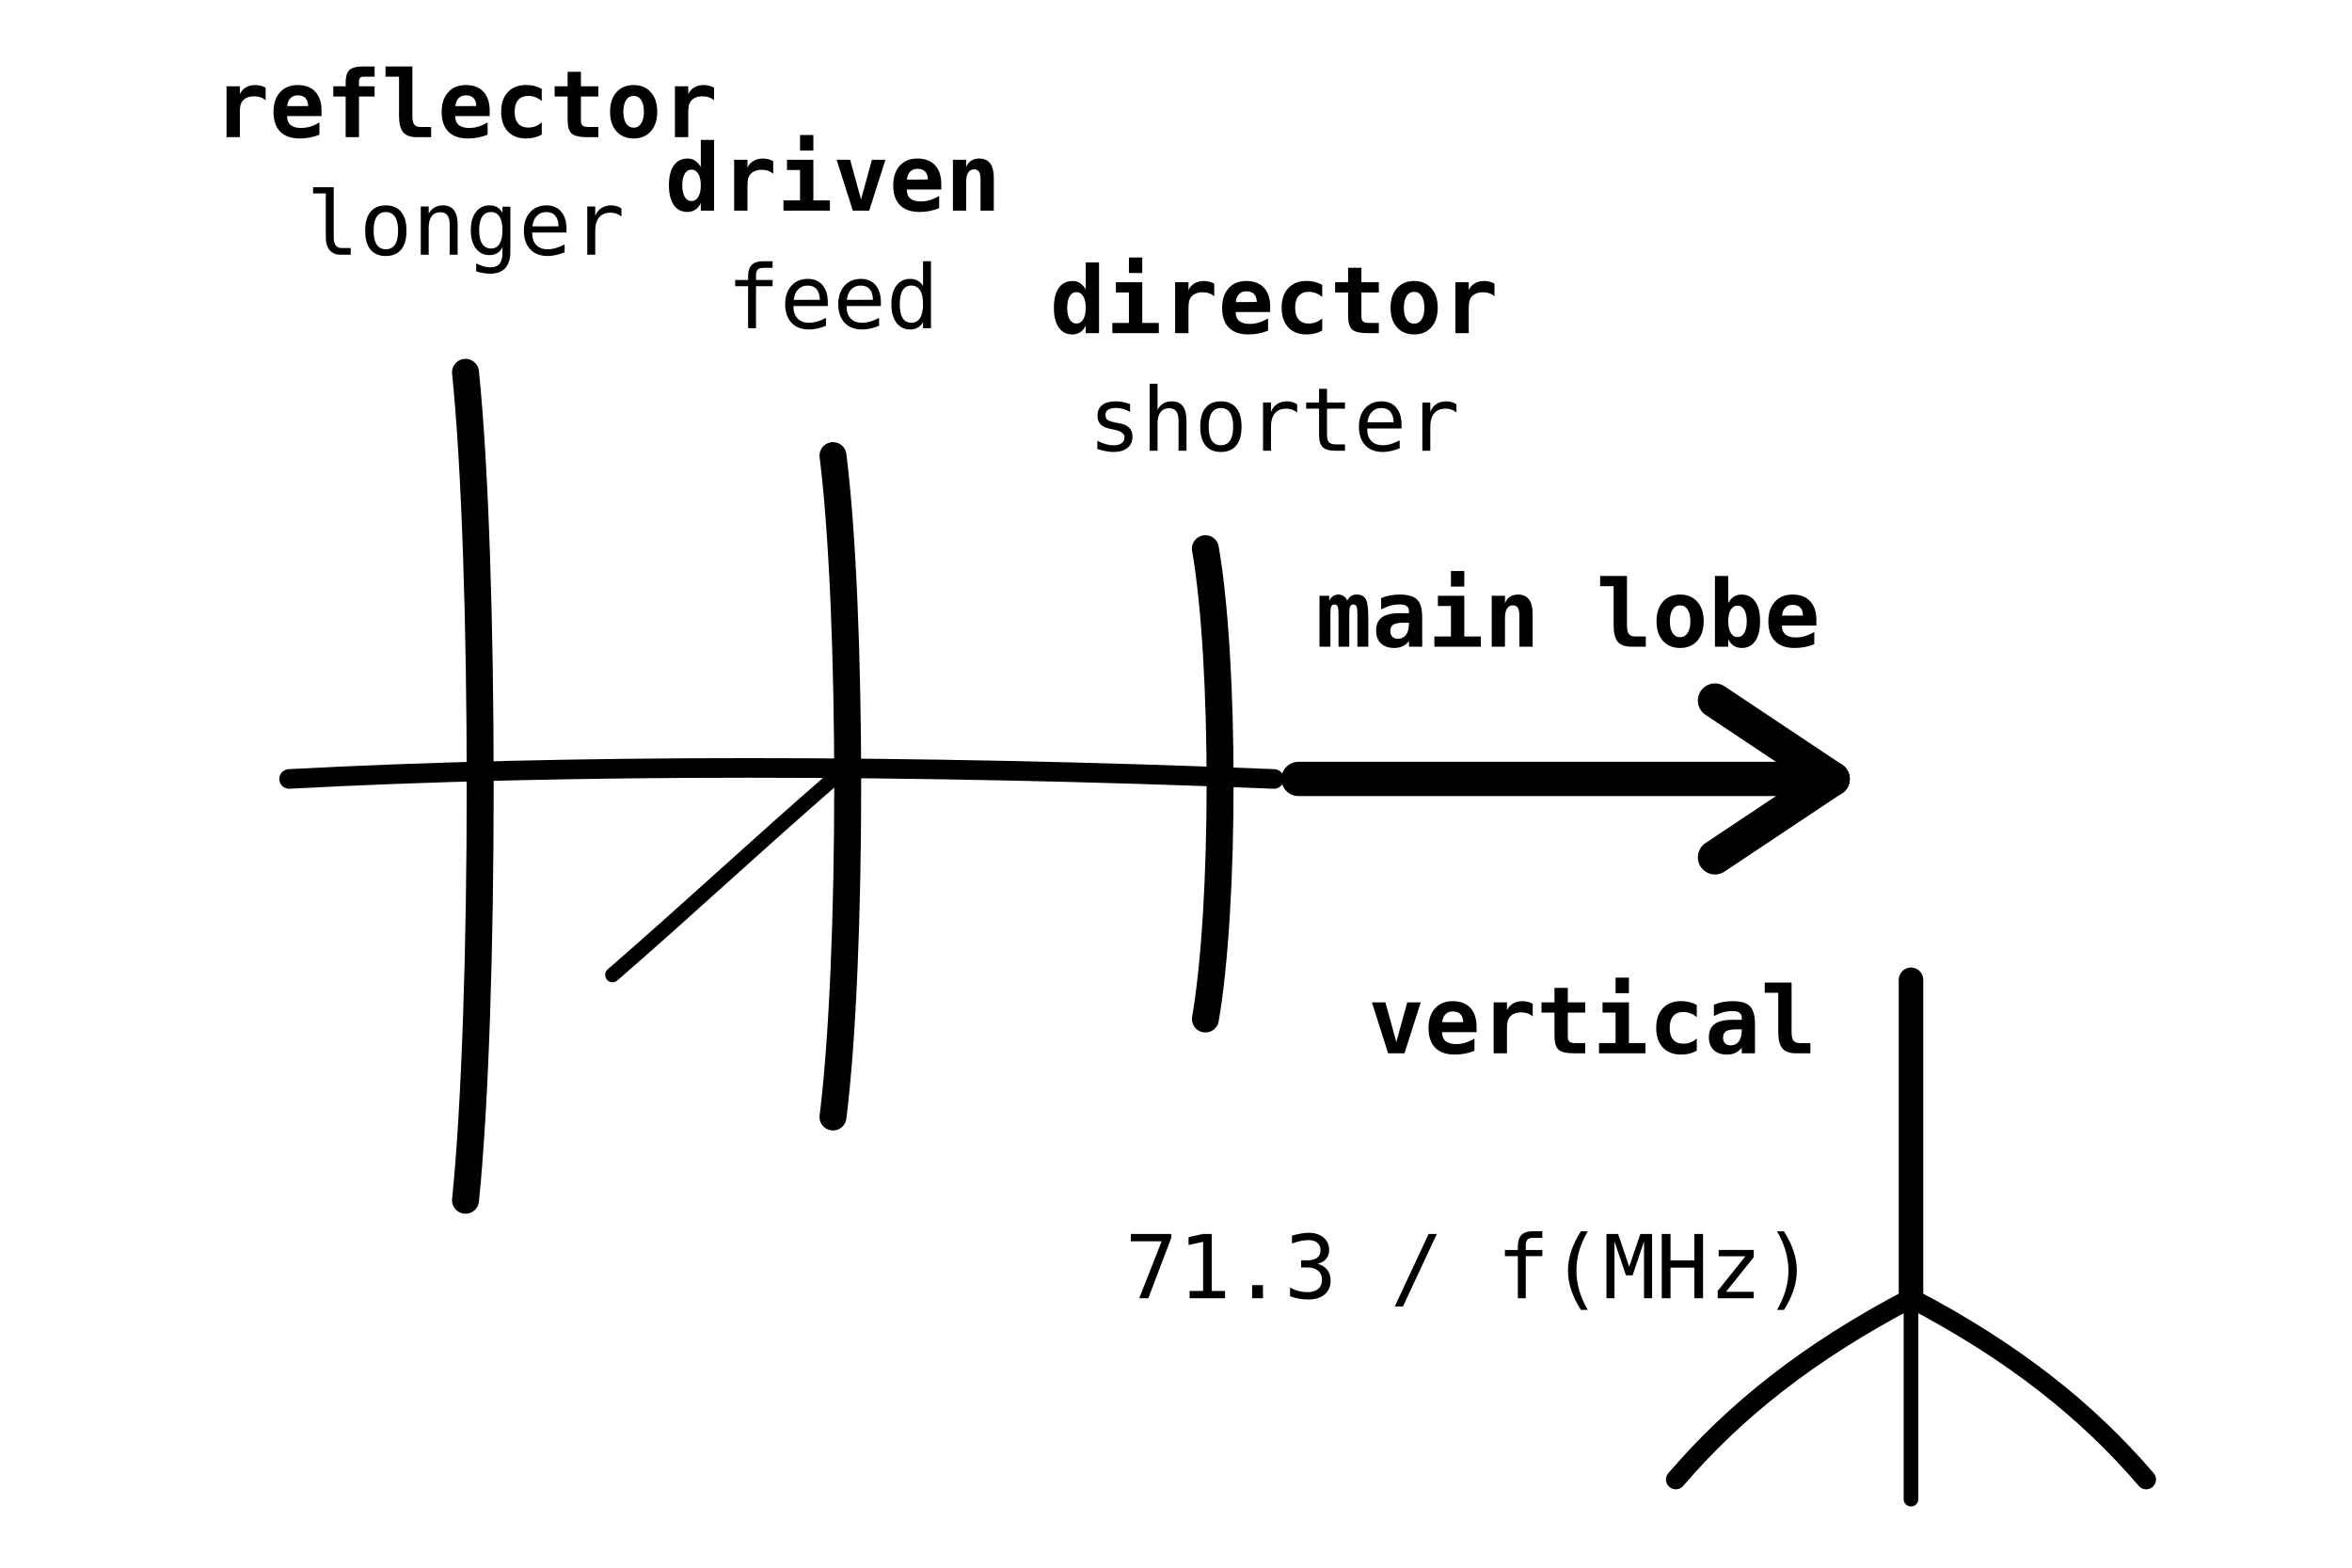
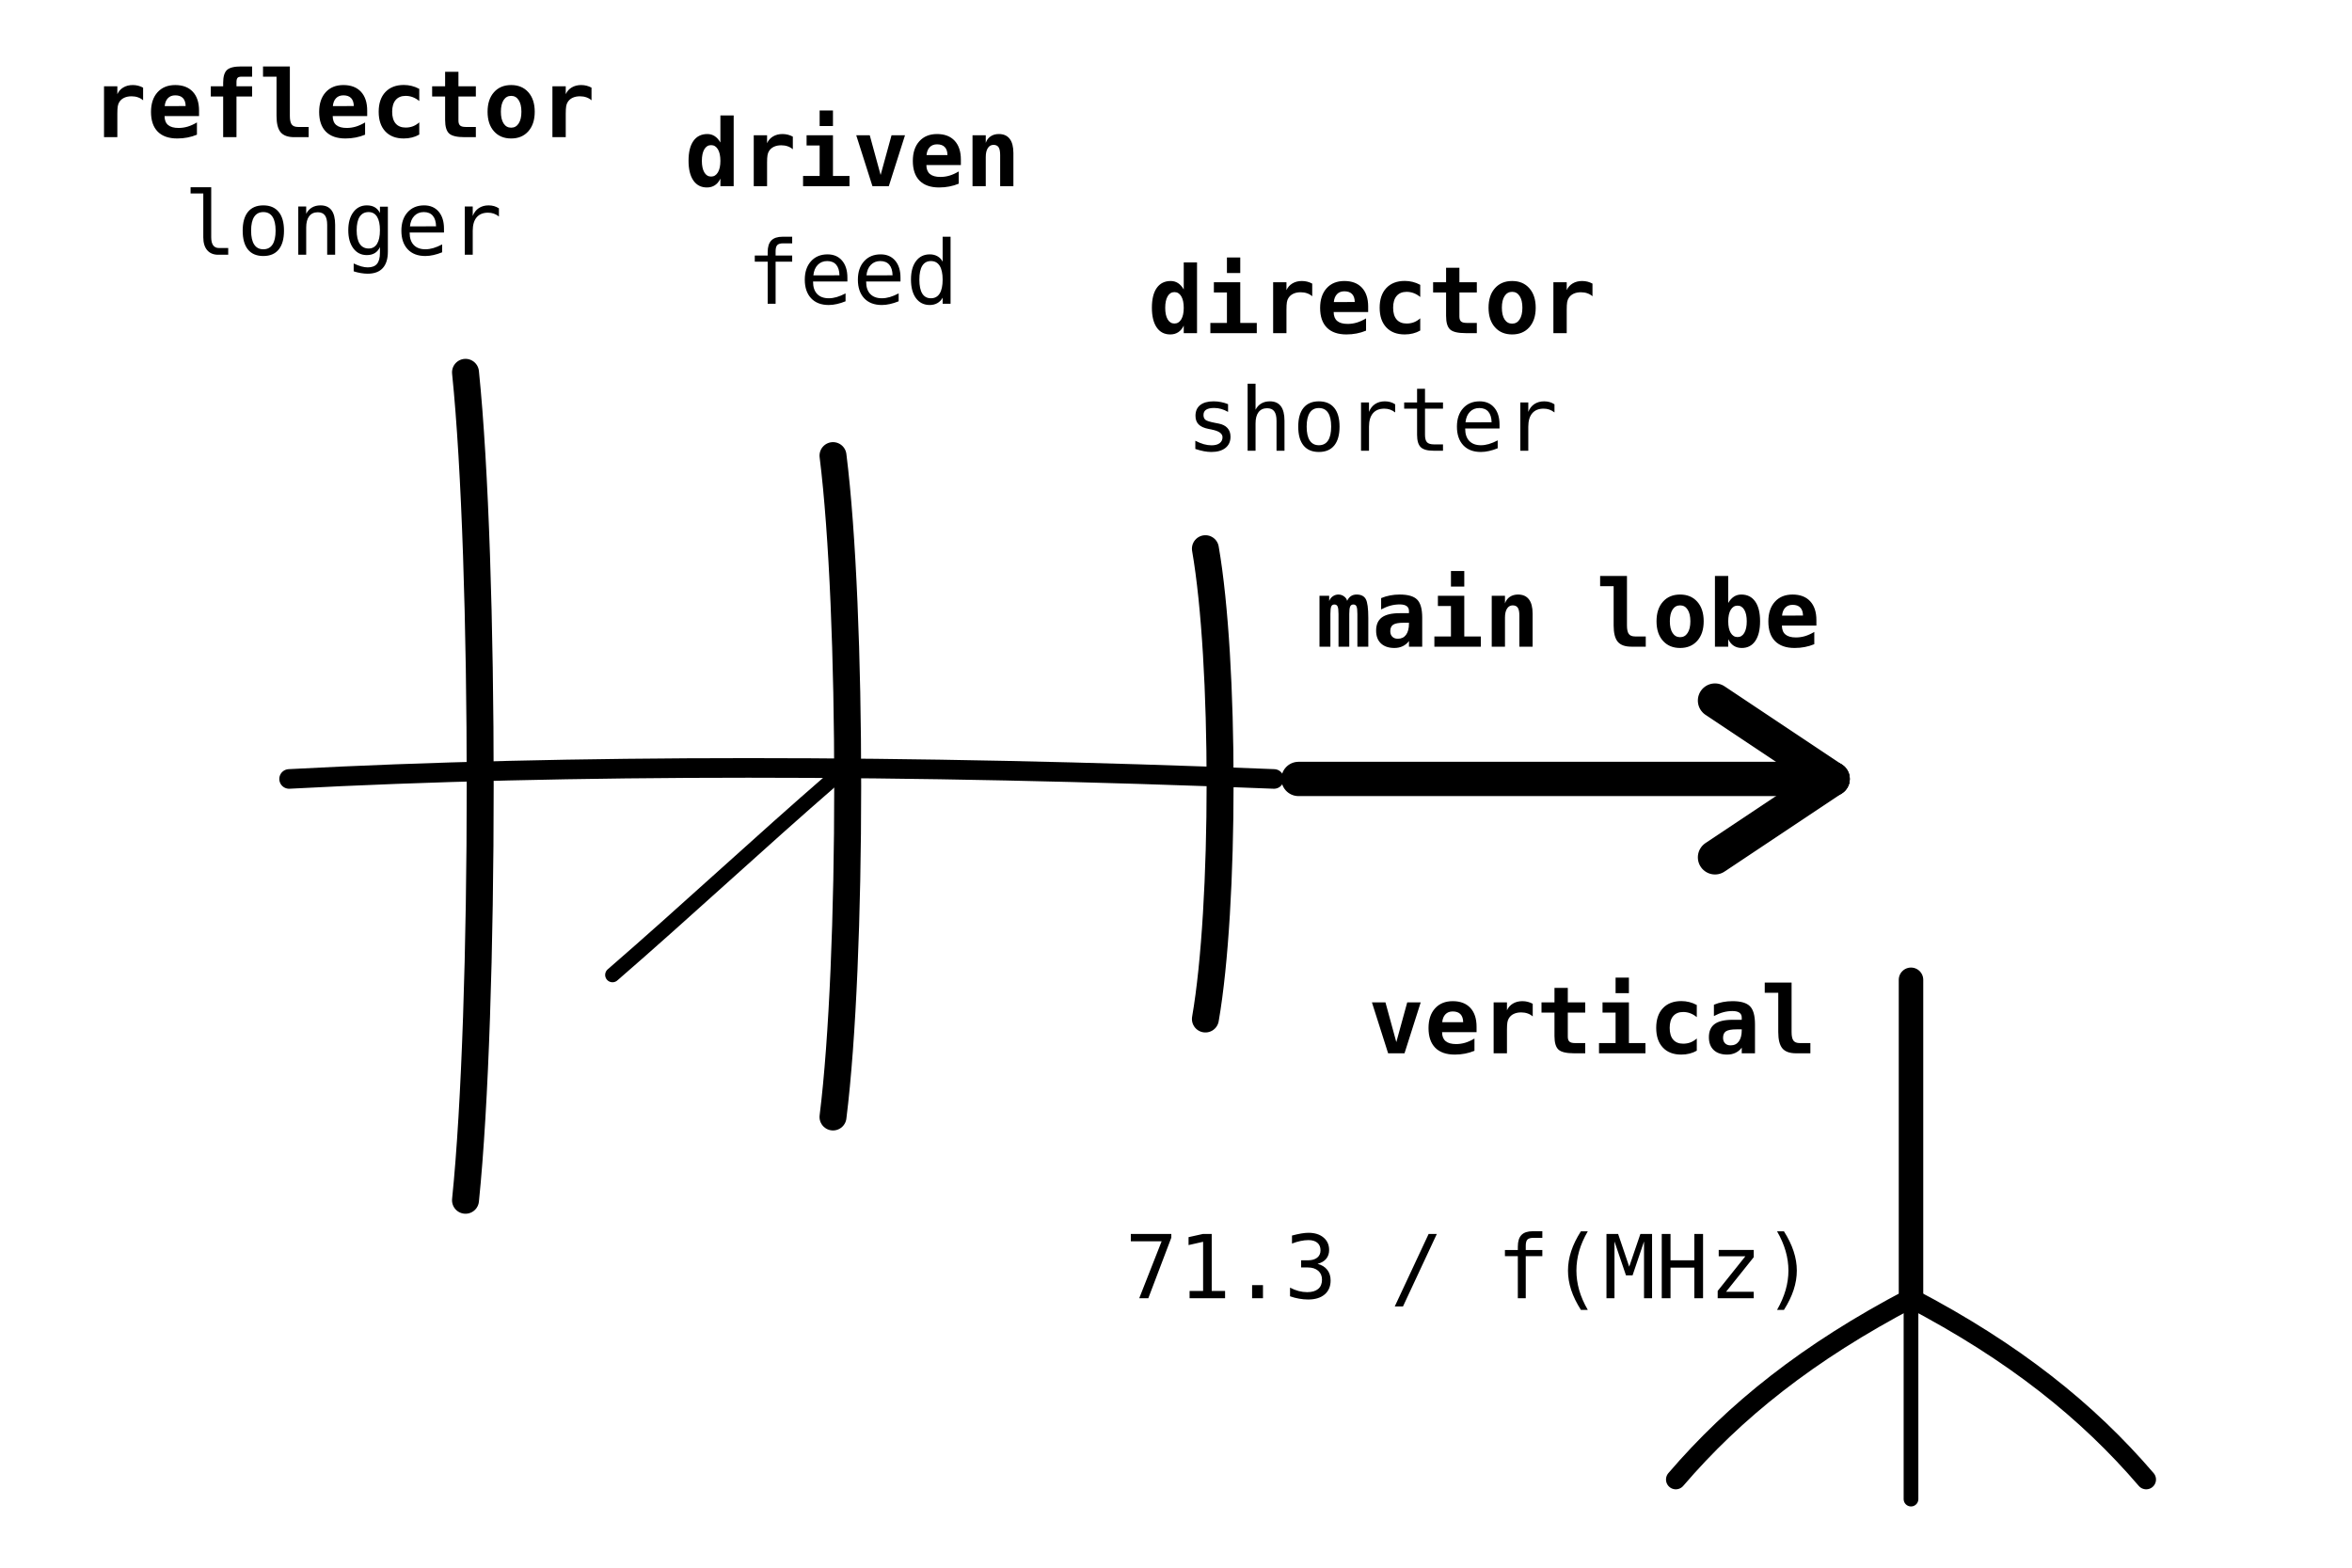
<svg xmlns="http://www.w3.org/2000/svg" id="yagi-vertical-length" viewBox="0 0 960 640" role="img">
  <g fill="none" stroke="currentColor" stroke-linecap="round" stroke-linejoin="round">
    <path d="M118 318 C230 312 372 312 520 318" stroke-width="8" />
    <path d="M190 152 C198 230 198 412 190 490" stroke-width="11" />
    <path d="M340 186 C348 250 348 392 340 456" stroke-width="11" />
    <path d="M492 224 C500 270 500 370 492 416" stroke-width="11" />
    <path d="M340 318 C310 344 280 372 250 398" stroke-width="6" />
    <path d="M530 318 C596 318 672 318 748 318" stroke-width="14" />
    <path d="M748 318 L700 286" stroke-width="14" />
    <path d="M748 318 L700 350" stroke-width="14" />
    <path d="M780 400 C780 438 780 488 780 530" stroke-width="10" />
    <path d="M780 530 C738 552 708 576 684 604" stroke-width="8" />
    <path d="M780 530 C822 552 852 576 876 604" stroke-width="8" />
    <path d="M780 530 C780 558 780 586 780 612" stroke-width="6" />
  </g>
  <g fill="currentColor" font-family="ui-monospace, SFMono-Regular, Menlo, Consolas, monospace" text-anchor="middle">
-     <text x="190" y="56" font-size="38" font-weight="700">reflector</text>
-     <text x="190" y="104" font-size="36">longer</text>
-     <text x="340" y="86" font-size="38" font-weight="700">driven</text>
-     <text x="340" y="134" font-size="36">feed</text>
-     <text x="520" y="136" font-size="38" font-weight="700">director</text>
-     <text x="520" y="184" font-size="36">shorter</text>
+     <text x="140" y="56" font-size="38" font-weight="700">reflector</text>
+     <text x="140" y="104" font-size="36">longer</text>
+     <text x="348" y="76" font-size="38" font-weight="700">driven</text>
+     <text x="348" y="124" font-size="36">feed</text>
+     <text x="560" y="136" font-size="38" font-weight="700">director</text>
+     <text x="560" y="184" font-size="36">shorter</text>
    <text x="640" y="264" font-size="38" font-weight="700">main lobe</text>
    <text x="650" y="430" font-size="38" font-weight="700">vertical</text>
    <text x="600" y="530" font-size="36">71.3 / f(MHz)</text>
  </g>
</svg>
